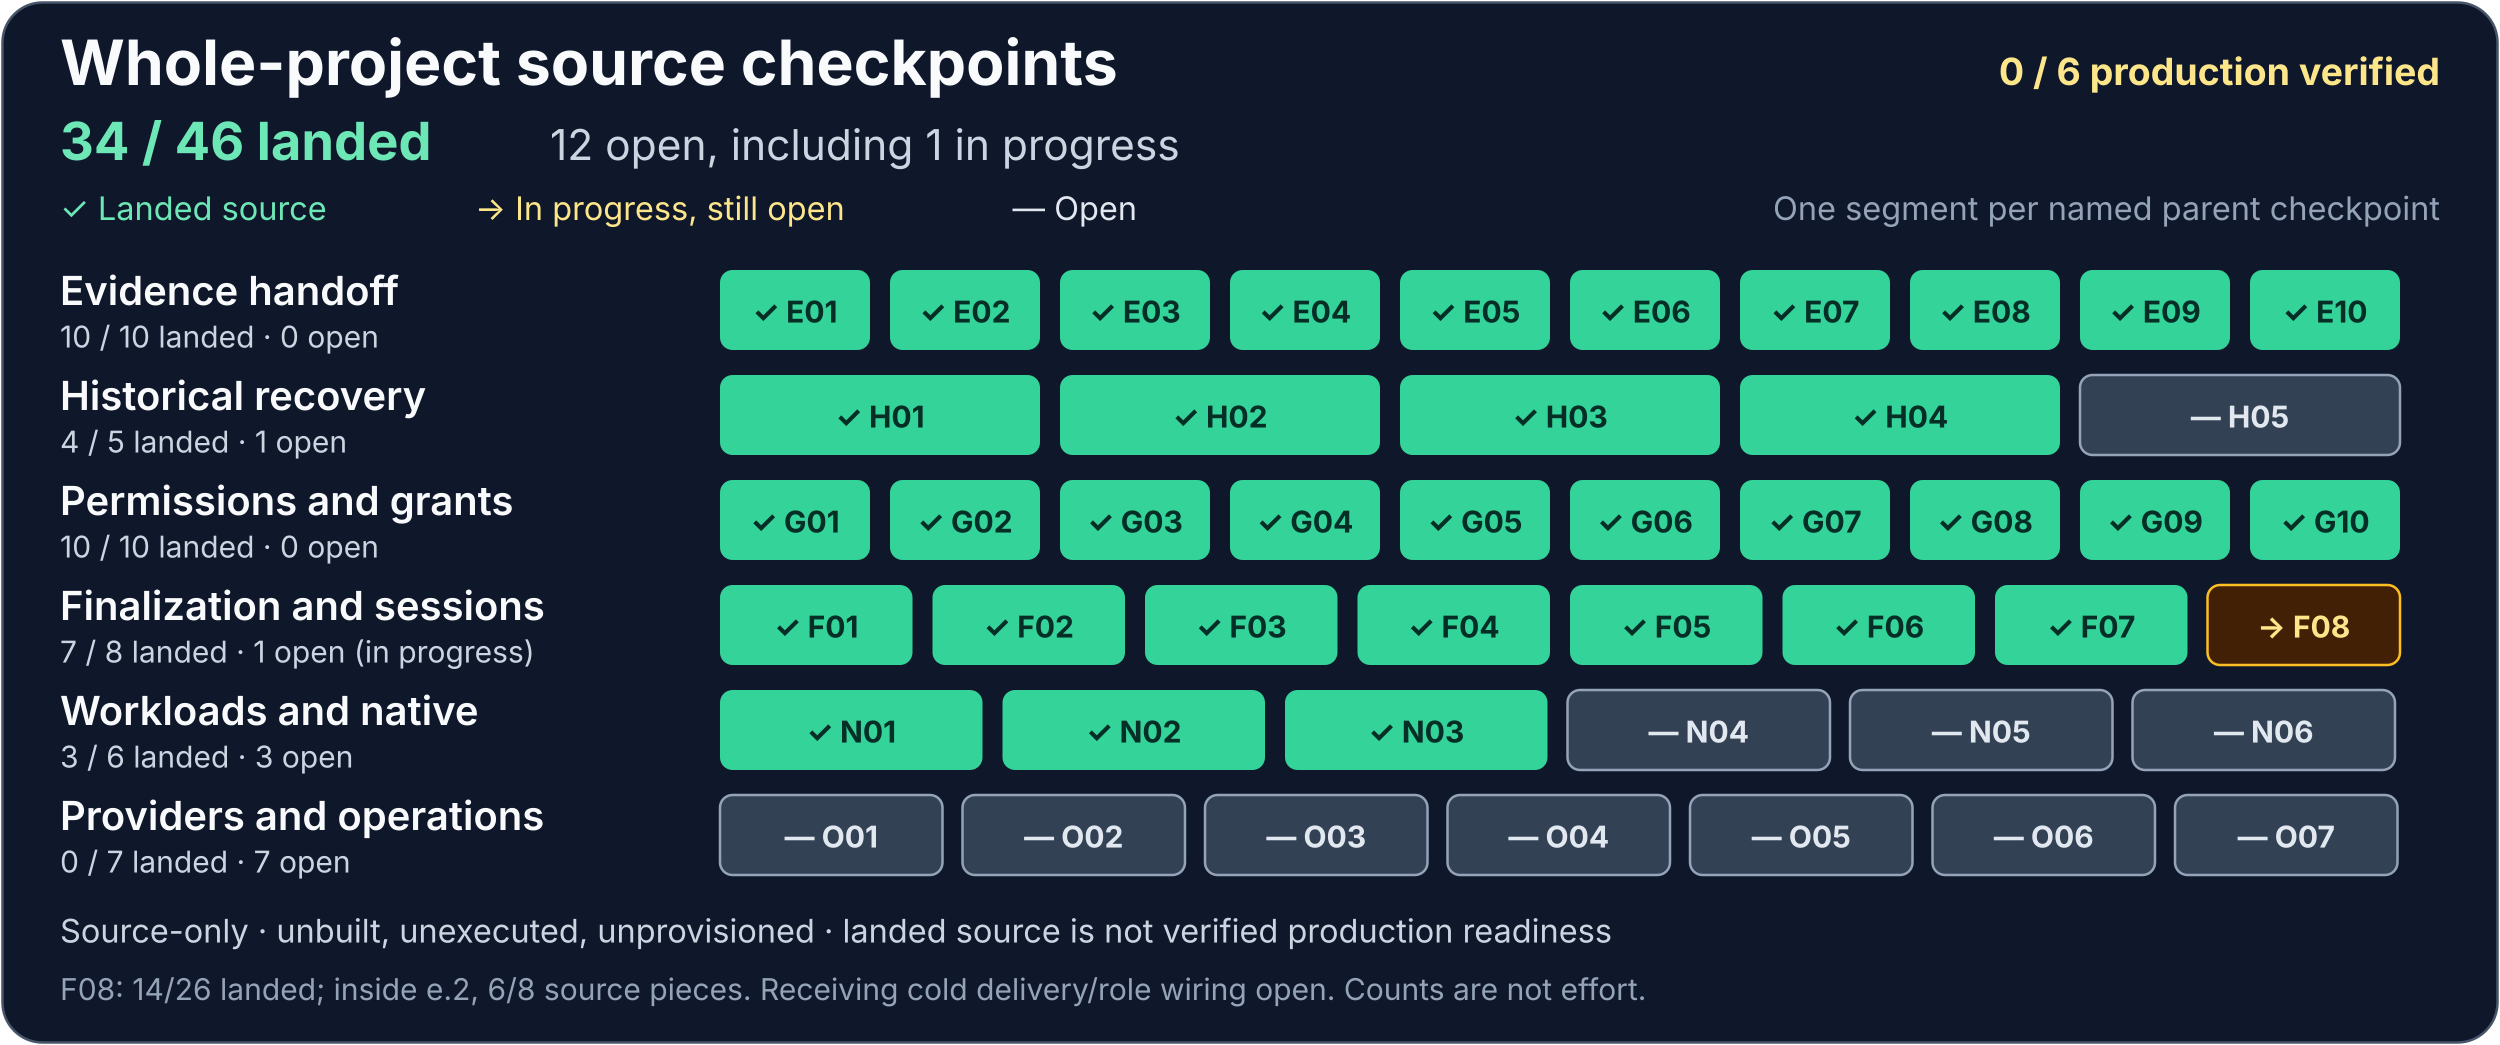
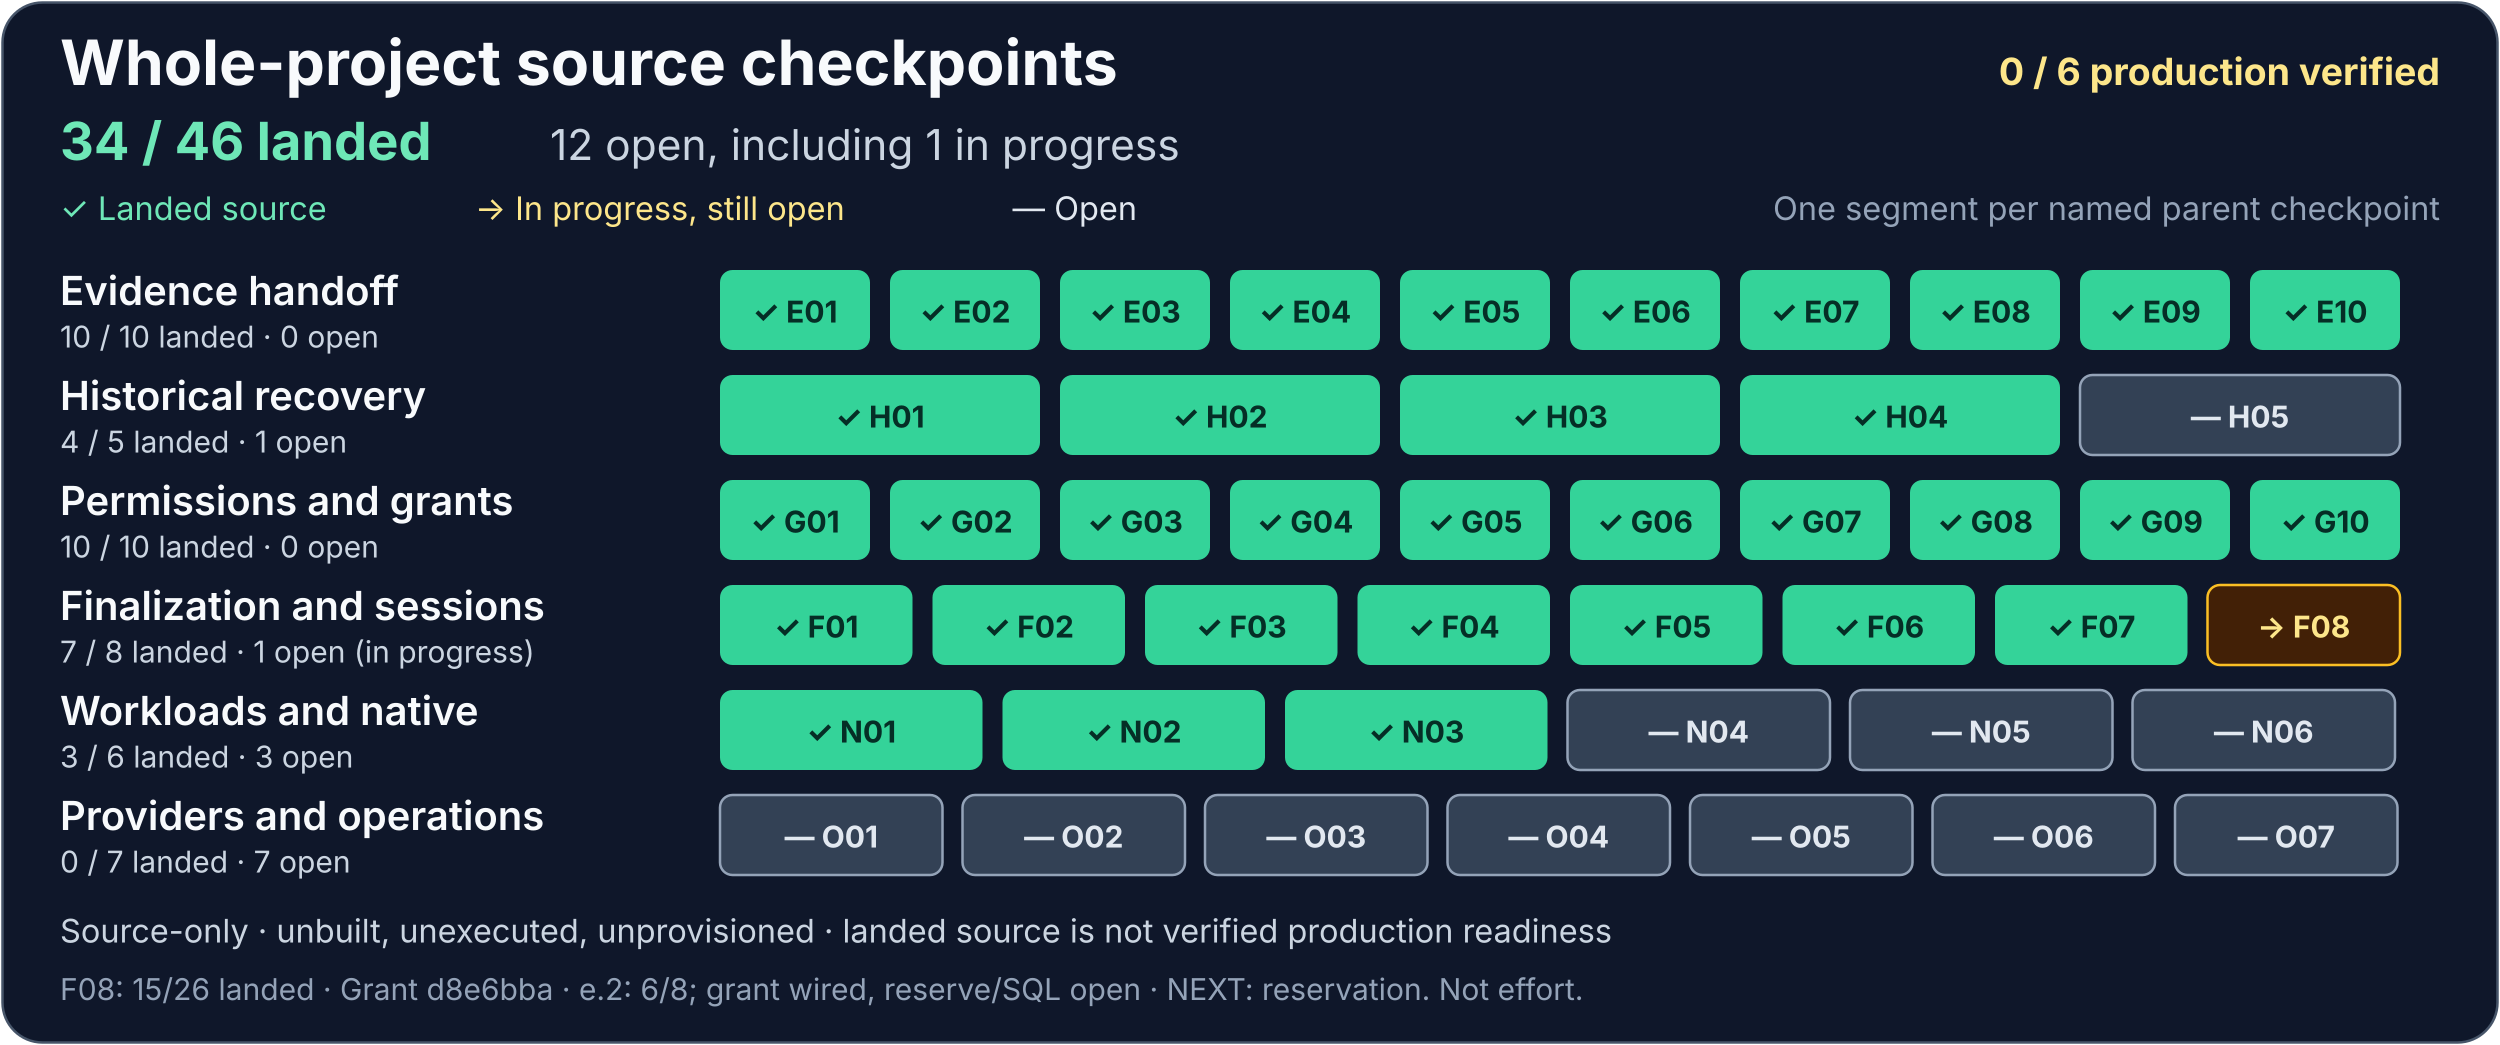
<svg xmlns="http://www.w3.org/2000/svg" width="1000" height="418" viewBox="0 0 1000 418" role="img" aria-labelledby="project-title project-description">
  <rect x="1" y="1" width="998" height="416" rx="16" fill="#0f172a" stroke="#475569" />
  <g font-family="system-ui, -apple-system, Segoe UI, sans-serif">
    <text x="24" y="34" fill="#f8fafc" font-size="25" font-weight="700">Whole-project source checkpoints</text>
    <text x="976" y="34" text-anchor="end" fill="#fde68a" font-size="15" font-weight="700">0 / 6 production verified</text>
    <text x="24" y="64" fill="#6ee7b7" font-size="21" font-weight="700">34 / 46 landed</text>
    <text x="220" y="64" fill="#cbd5e1" font-size="17">12 open, including 1 in progress</text>
    <text x="24" y="88" fill="#6ee7b7" font-size="13">✓ Landed source</text>
    <text x="190" y="88" fill="#fde68a" font-size="13">→ In progress, still open</text>
    <text x="405" y="88" fill="#e2e8f0" font-size="13">— Open</text>
    <text x="976" y="88" text-anchor="end" fill="#94a3b8" font-size="13">One segment per named parent checkpoint</text>
    <g aria-label="Evidence handoff: 10 of 10 landed, zero open">
      <text x="24" y="122" fill="#f8fafc" font-size="16" font-weight="600">Evidence handoff</text>
      <text x="24" y="139" fill="#cbd5e1" font-size="12">10 / 10 landed · 0 open</text>
      <g fill="#34d399">
        <rect x="288" y="108" width="60" height="32" rx="5" />
        <rect x="356" y="108" width="60" height="32" rx="5" />
        <rect x="424" y="108" width="60" height="32" rx="5" />
        <rect x="492" y="108" width="60" height="32" rx="5" />
        <rect x="560" y="108" width="60" height="32" rx="5" />
        <rect x="628" y="108" width="60" height="32" rx="5" />
        <rect x="696" y="108" width="60" height="32" rx="5" />
        <rect x="764" y="108" width="60" height="32" rx="5" />
        <rect x="832" y="108" width="60" height="32" rx="5" />
        <rect x="900" y="108" width="60" height="32" rx="5" />
      </g>
      <g fill="#052e26" font-size="12" font-weight="700" text-anchor="middle">
        <text x="318" y="129">✓ E01</text>
        <text x="386" y="129">✓ E02</text>
        <text x="454" y="129">✓ E03</text>
        <text x="522" y="129">✓ E04</text>
        <text x="590" y="129">✓ E05</text>
        <text x="658" y="129">✓ E06</text>
        <text x="726" y="129">✓ E07</text>
        <text x="794" y="129">✓ E08</text>
        <text x="862" y="129">✓ E09</text>
        <text x="930" y="129">✓ E10</text>
      </g>
    </g>
    <g aria-label="Historical recovery: 4 of 5 landed, one open">
      <text x="24" y="164" fill="#f8fafc" font-size="16" font-weight="600">Historical recovery</text>
      <text x="24" y="181" fill="#cbd5e1" font-size="12">4 / 5 landed · 1 open</text>
      <g fill="#34d399">
        <rect x="288" y="150" width="128" height="32" rx="5" />
        <rect x="424" y="150" width="128" height="32" rx="5" />
        <rect x="560" y="150" width="128" height="32" rx="5" />
        <rect x="696" y="150" width="128" height="32" rx="5" />
      </g>
      <rect x="832" y="150" width="128" height="32" rx="5" fill="#334155" stroke="#94a3b8" />
      <g fill="#052e26" font-size="12" font-weight="700" text-anchor="middle">
        <text x="352" y="171">✓ H01</text>
        <text x="488" y="171">✓ H02</text>
        <text x="624" y="171">✓ H03</text>
        <text x="760" y="171">✓ H04</text>
        <text x="896" y="171" fill="#e2e8f0">— H05</text>
      </g>
    </g>
    <g aria-label="Permissions and grants: 10 of 10 landed, zero open">
      <text x="24" y="206" fill="#f8fafc" font-size="16" font-weight="600">Permissions and grants</text>
      <text x="24" y="223" fill="#cbd5e1" font-size="12">10 / 10 landed · 0 open</text>
      <g fill="#34d399">
        <rect x="288" y="192" width="60" height="32" rx="5" />
        <rect x="356" y="192" width="60" height="32" rx="5" />
        <rect x="424" y="192" width="60" height="32" rx="5" />
        <rect x="492" y="192" width="60" height="32" rx="5" />
        <rect x="560" y="192" width="60" height="32" rx="5" />
        <rect x="628" y="192" width="60" height="32" rx="5" />
        <rect x="696" y="192" width="60" height="32" rx="5" />
        <rect x="764" y="192" width="60" height="32" rx="5" />
        <rect x="832" y="192" width="60" height="32" rx="5" />
        <rect x="900" y="192" width="60" height="32" rx="5" />
      </g>
      <g fill="#052e26" font-size="12" font-weight="700" text-anchor="middle">
        <text x="318" y="213">✓ G01</text>
        <text x="386" y="213">✓ G02</text>
        <text x="454" y="213">✓ G03</text>
        <text x="522" y="213">✓ G04</text>
        <text x="590" y="213">✓ G05</text>
        <text x="658" y="213">✓ G06</text>
        <text x="726" y="213">✓ G07</text>
        <text x="794" y="213">✓ G08</text>
        <text x="862" y="213">✓ G09</text>
        <text x="930" y="213">✓ G10</text>
      </g>
    </g>
    <g aria-label="Finalization and sessions: 7 of 8 landed, one open and in progress">
      <text x="24" y="248" fill="#f8fafc" font-size="16" font-weight="600">Finalization and sessions</text>
      <text x="24" y="265" fill="#cbd5e1" font-size="12">7 / 8 landed · 1 open (in progress)</text>
      <g fill="#34d399">
        <rect x="288" y="234" width="77" height="32" rx="5" />
        <rect x="373" y="234" width="77" height="32" rx="5" />
        <rect x="458" y="234" width="77" height="32" rx="5" />
        <rect x="543" y="234" width="77" height="32" rx="5" />
        <rect x="628" y="234" width="77" height="32" rx="5" />
        <rect x="713" y="234" width="77" height="32" rx="5" />
        <rect x="798" y="234" width="77" height="32" rx="5" />
      </g>
      <rect x="883" y="234" width="77" height="32" rx="5" fill="#422006" stroke="#fbbf24" />
      <g fill="#052e26" font-size="12" font-weight="700" text-anchor="middle">
        <text x="326.5" y="255">✓ F01</text>
        <text x="411.5" y="255">✓ F02</text>
        <text x="496.5" y="255">✓ F03</text>
        <text x="581.5" y="255">✓ F04</text>
        <text x="666.5" y="255">✓ F05</text>
        <text x="751.5" y="255">✓ F06</text>
        <text x="836.5" y="255">✓ F07</text>
        <text x="921.5" y="255" fill="#fde68a">→ F08</text>
      </g>
    </g>
    <g aria-label="Workloads and native: 3 of 6 landed, three open">
      <text x="24" y="290" fill="#f8fafc" font-size="16" font-weight="600">Workloads and native</text>
      <text x="24" y="307" fill="#cbd5e1" font-size="12">3 / 6 landed · 3 open</text>
      <g fill="#34d399">
        <rect x="288" y="276" width="105" height="32" rx="5" />
        <rect x="401" y="276" width="105" height="32" rx="5" />
        <rect x="514" y="276" width="105" height="32" rx="5" />
      </g>
      <g fill="#334155" stroke="#94a3b8">
        <rect x="627" y="276" width="105" height="32" rx="5" />
        <rect x="740" y="276" width="105" height="32" rx="5" />
        <rect x="853" y="276" width="105" height="32" rx="5" />
      </g>
      <g font-size="12" font-weight="700" text-anchor="middle">
        <text x="340.5" y="297" fill="#052e26">✓ N01</text>
        <text x="453.5" y="297" fill="#052e26">✓ N02</text>
        <text x="566.5" y="297" fill="#052e26">✓ N03</text>
        <text x="679.5" y="297" fill="#e2e8f0">— N04</text>
        <text x="792.5" y="297" fill="#e2e8f0">— N05</text>
        <text x="905.5" y="297" fill="#e2e8f0">— N06</text>
      </g>
    </g>
    <g aria-label="Providers and operations: zero of 7 landed, seven open">
      <text x="24" y="332" fill="#f8fafc" font-size="16" font-weight="600">Providers and operations</text>
      <text x="24" y="349" fill="#cbd5e1" font-size="12">0 / 7 landed · 7 open</text>
      <g fill="#334155" stroke="#94a3b8">
        <rect x="288" y="318" width="89" height="32" rx="5" />
        <rect x="385" y="318" width="89" height="32" rx="5" />
        <rect x="482" y="318" width="89" height="32" rx="5" />
        <rect x="579" y="318" width="89" height="32" rx="5" />
        <rect x="676" y="318" width="89" height="32" rx="5" />
        <rect x="773" y="318" width="89" height="32" rx="5" />
        <rect x="870" y="318" width="89" height="32" rx="5" />
      </g>
      <g fill="#e2e8f0" font-size="12" font-weight="700" text-anchor="middle">
        <text x="332.5" y="339">— O01</text>
        <text x="429.5" y="339">— O02</text>
        <text x="526.5" y="339">— O03</text>
        <text x="623.5" y="339">— O04</text>
        <text x="720.5" y="339">— O05</text>
        <text x="817.5" y="339">— O06</text>
        <text x="914.5" y="339">— O07</text>
      </g>
    </g>
    <text x="24" y="377" fill="#cbd5e1" font-size="13">Source-only · unbuilt, unexecuted, unprovisioned · landed source is not verified production readiness</text>
-     <text x="24" y="400" fill="#94a3b8" font-size="12">F08: 14/26 landed; inside e.2, 6/8 source pieces. Receiving cold delivery/role wiring open. Counts are not effort.</text>
+     <text x="24" y="400" fill="#94a3b8" font-size="12">F08: 15/26 landed · Grant d8e6bba · e.2: 6/8; grant wired, reserve/SQL open · NEXT: reservation. Not effort.</text>
  </g>
</svg>
